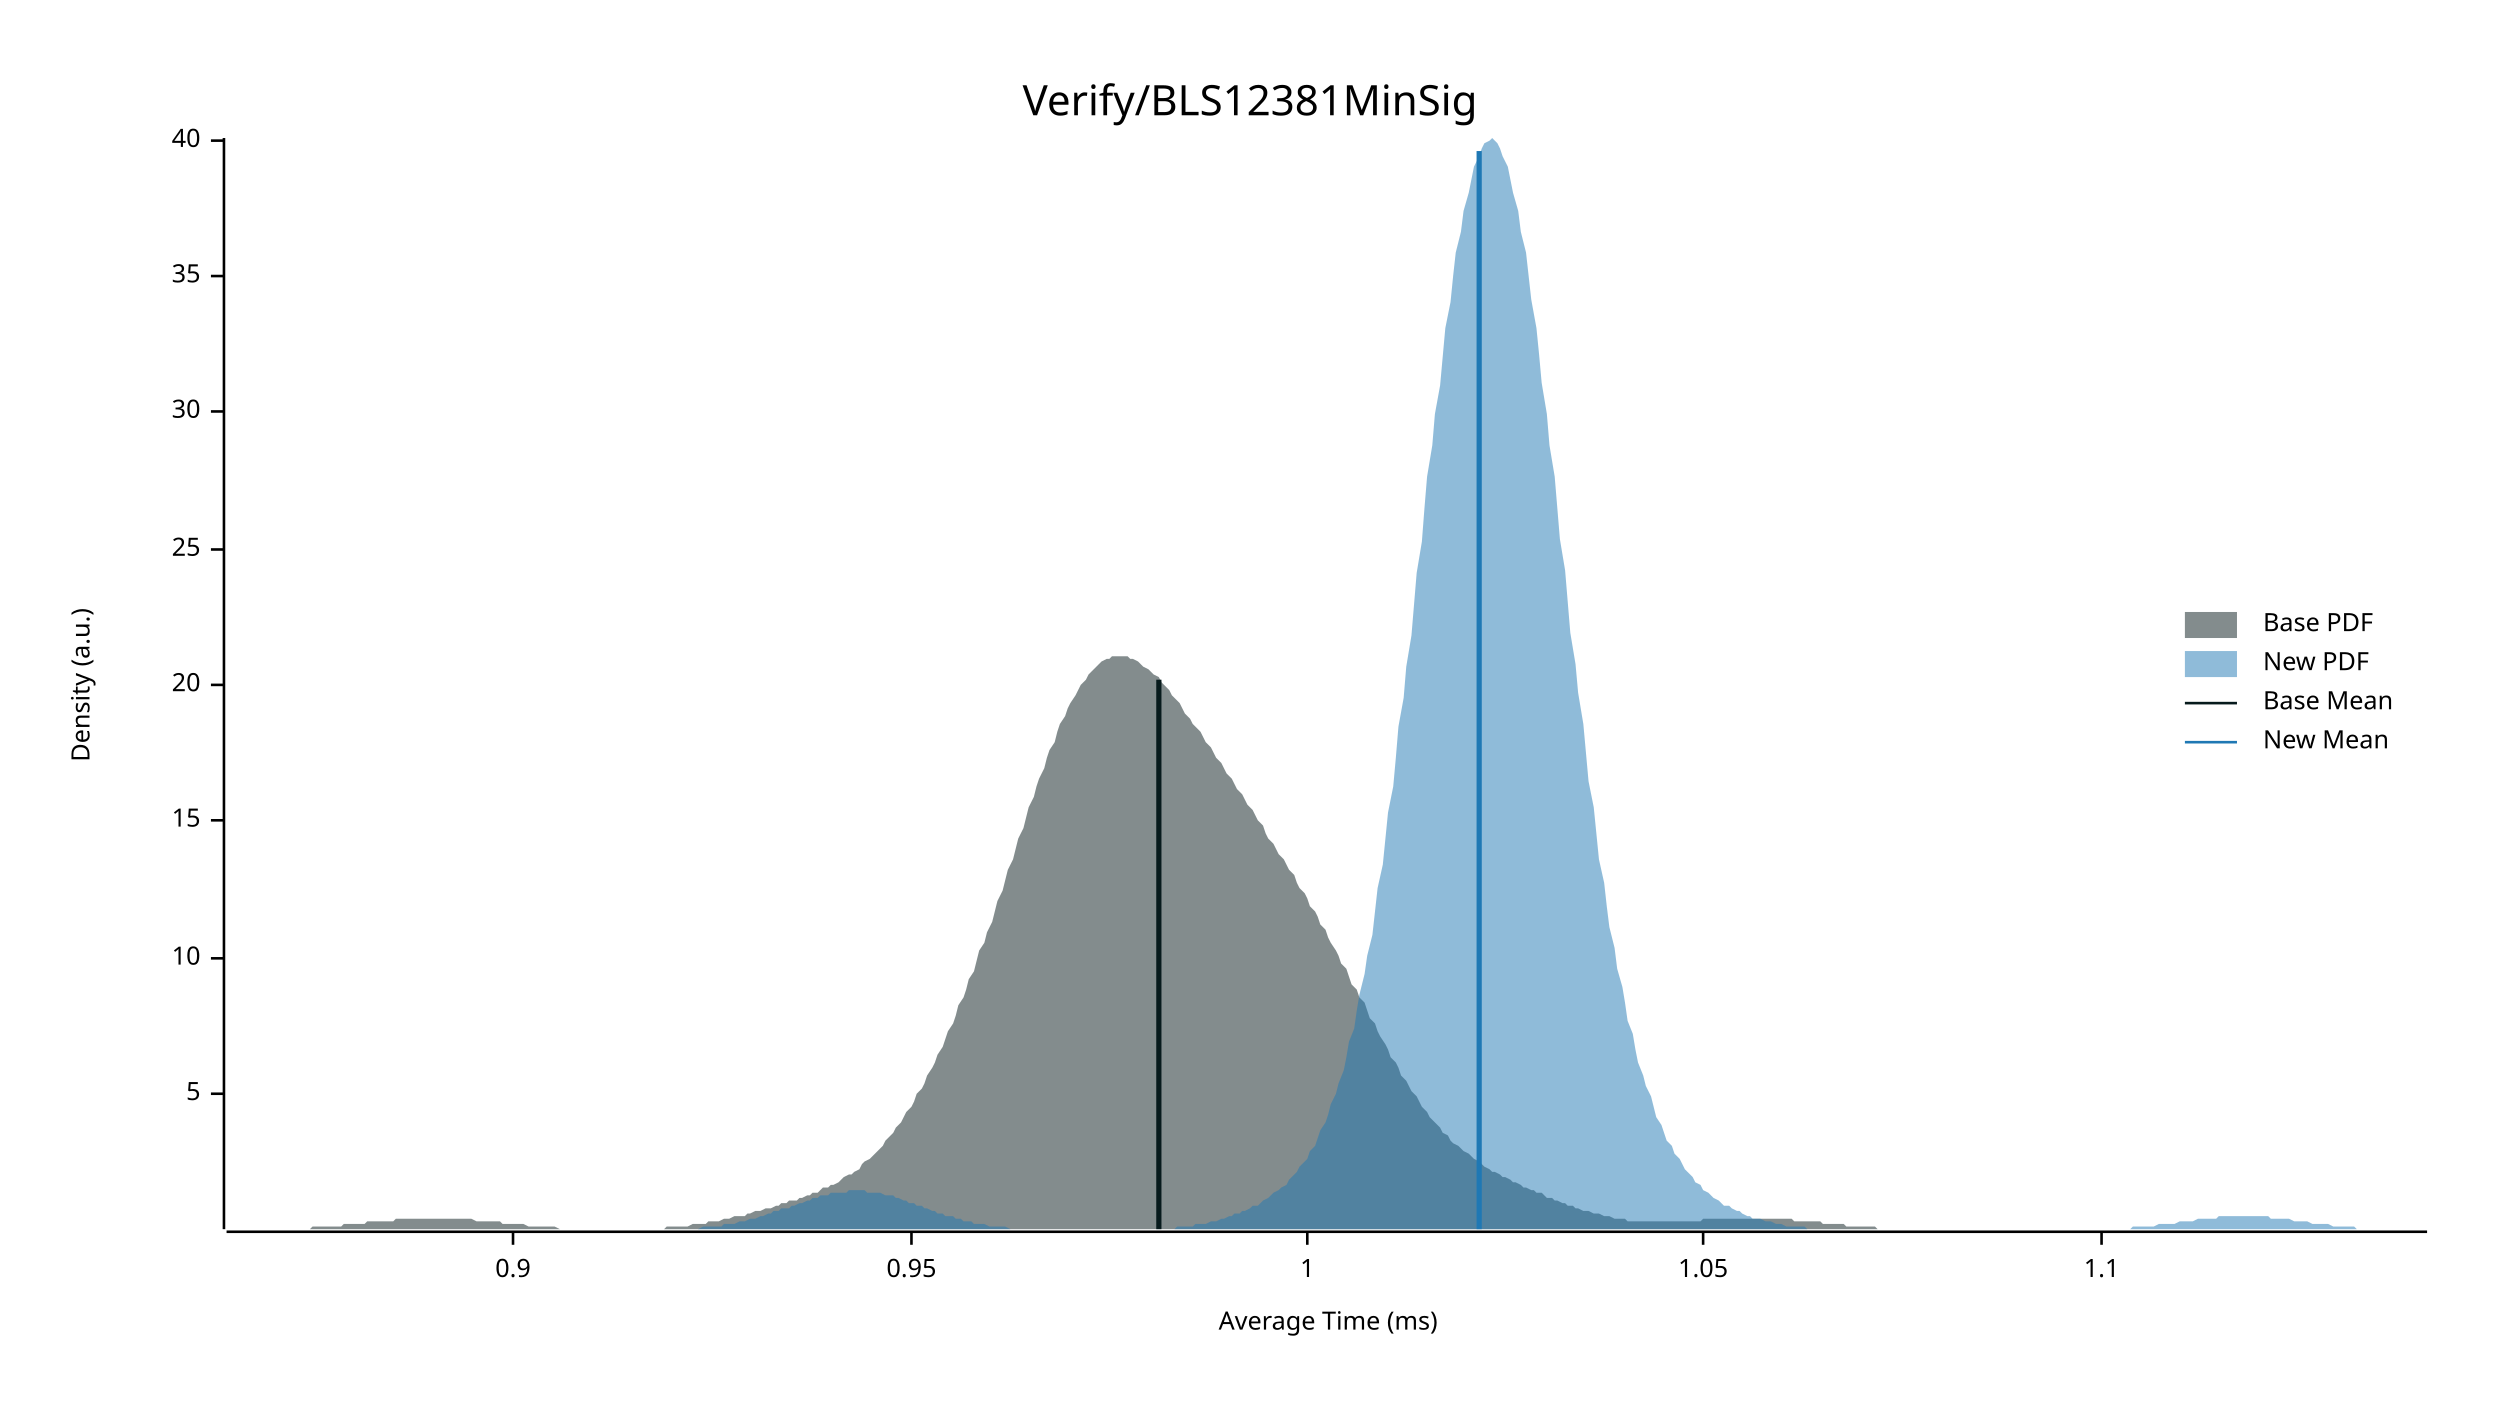
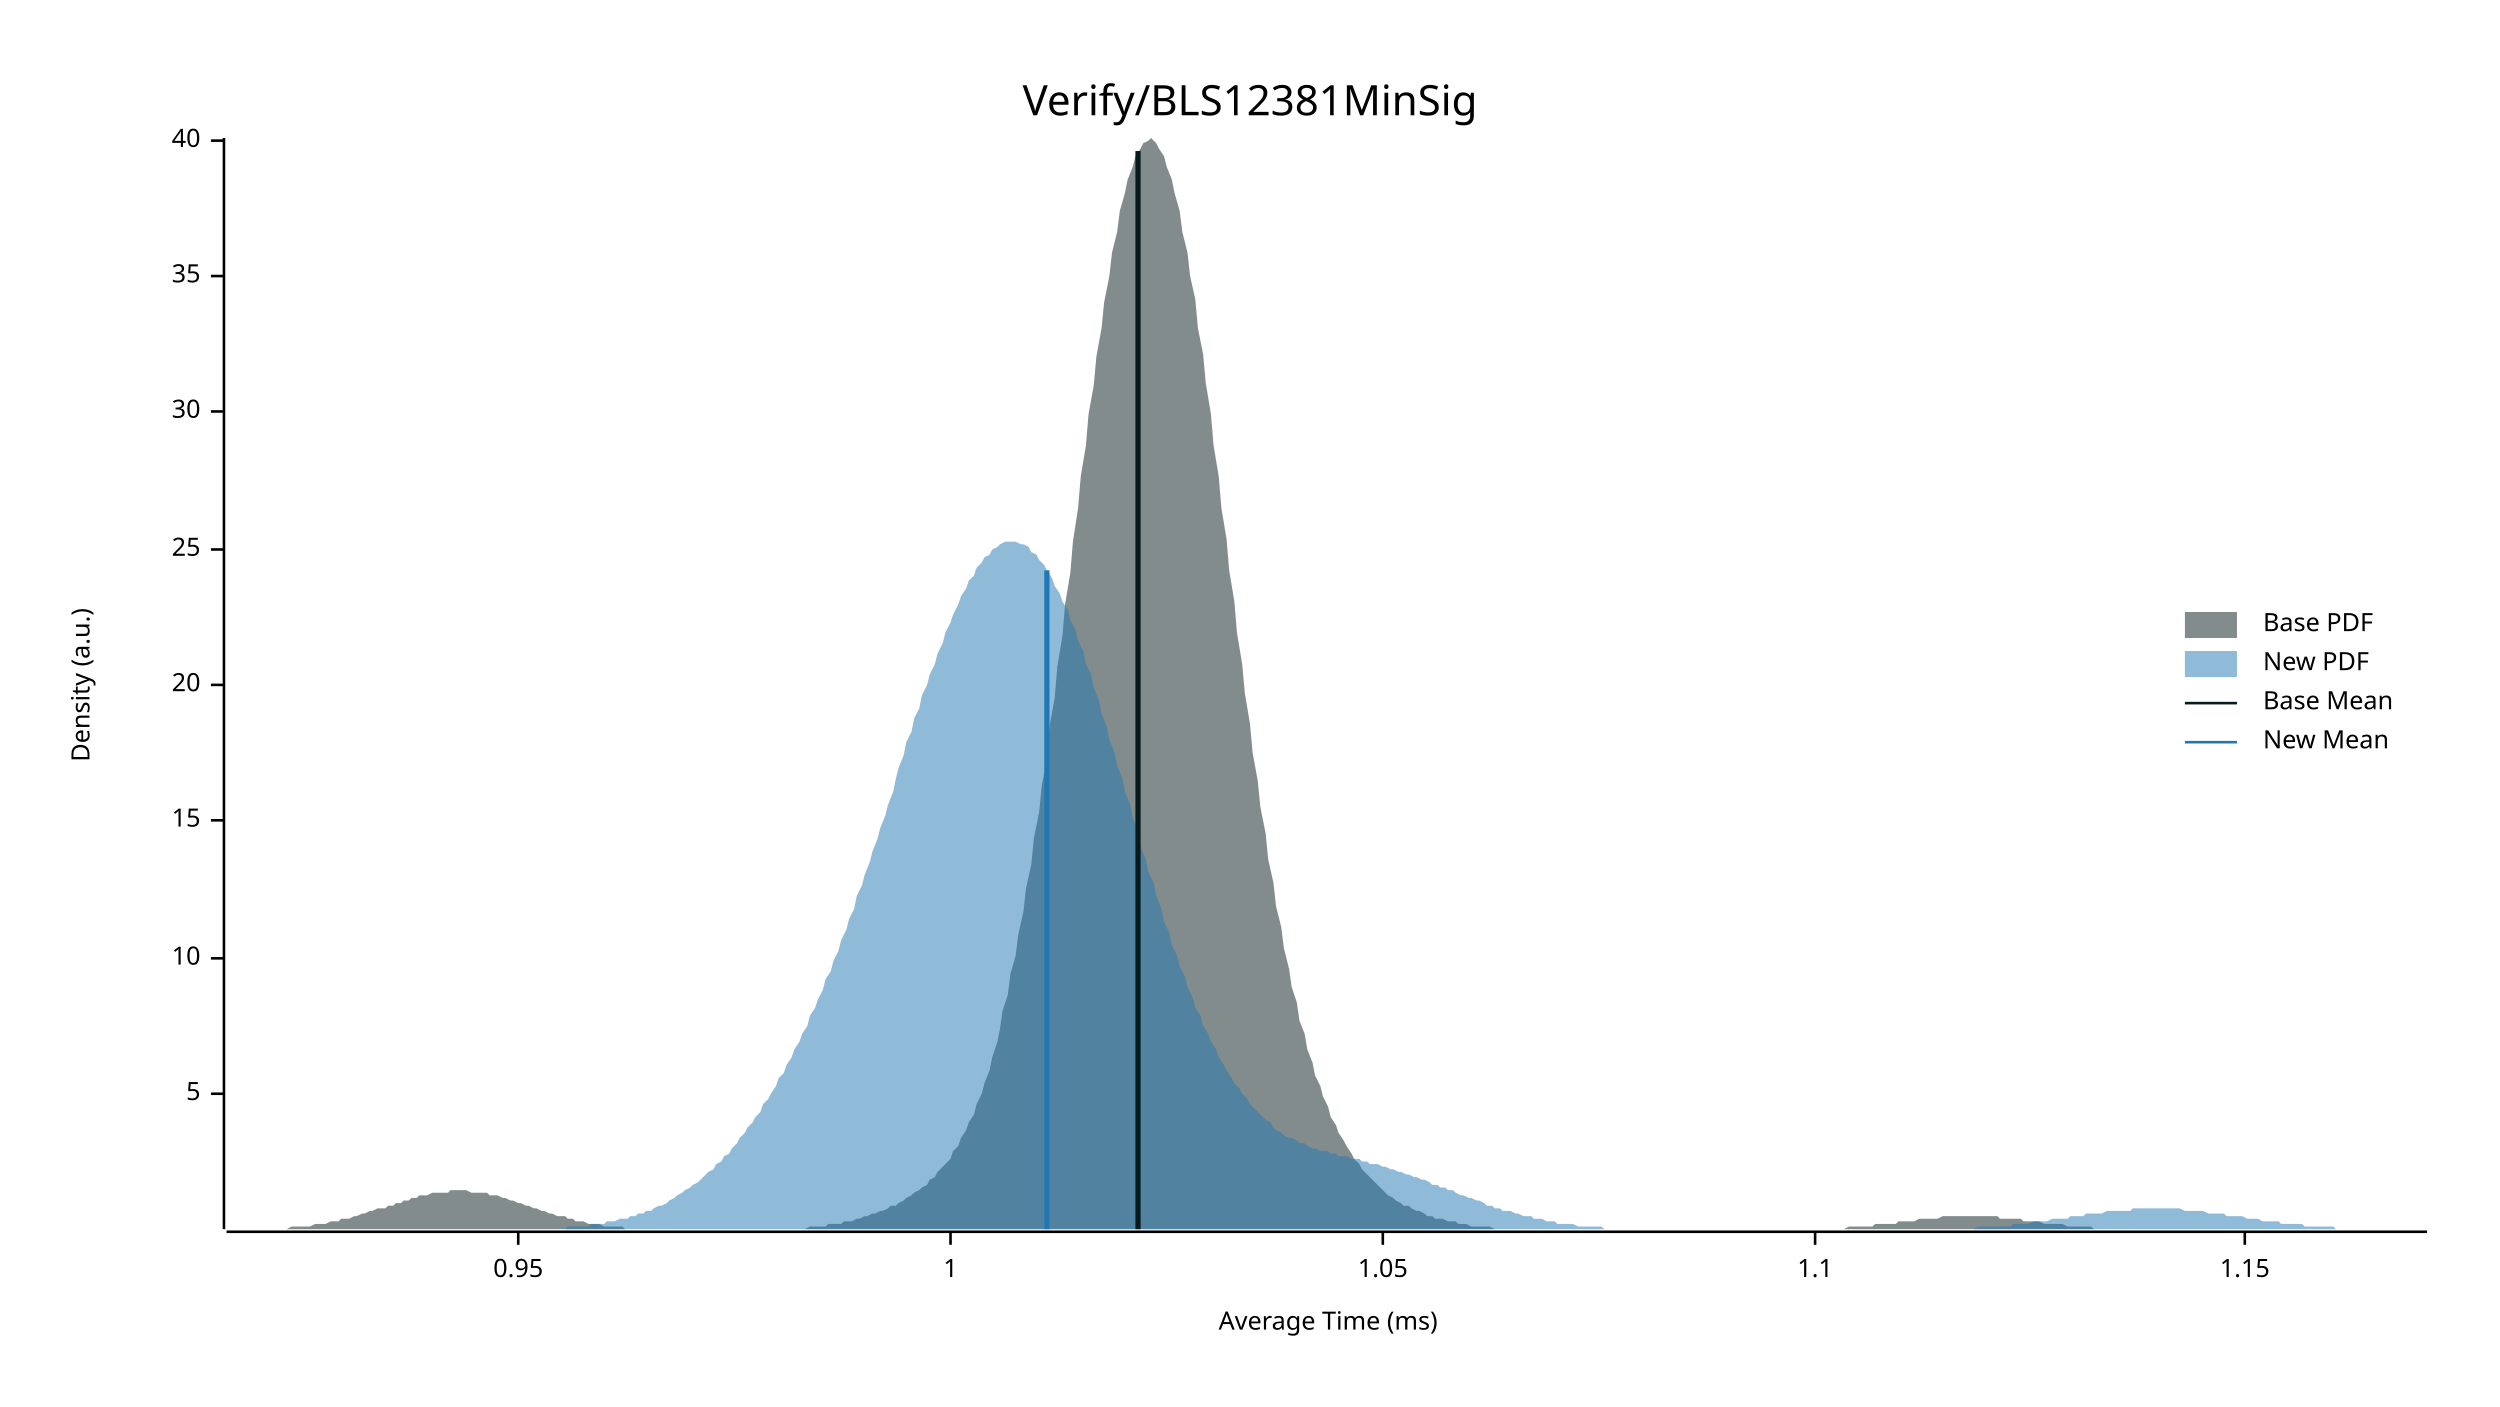
<svg xmlns="http://www.w3.org/2000/svg" width="960" height="540" viewBox="0 0 960 540">
  <text x="480" y="32" dy="0.76em" text-anchor="middle" font-family="sans-serif" font-size="16.129" opacity="1" fill="#000000">
Verify/BLS12381MinSig
</text>
  <text x="27" y="263" dy="0.76em" text-anchor="middle" font-family="sans-serif" font-size="9.677" opacity="1" fill="#000000" transform="rotate(270, 27, 263)">
Density (a.u.)
</text>
  <text x="510" y="513" dy="-0.5ex" text-anchor="middle" font-family="sans-serif" font-size="9.677" opacity="1" fill="#000000">
Average Time (ms)
</text>
  <polyline fill="none" opacity="1" stroke="#000000" stroke-width="1" points="86,53 86,472 " />
  <text x="77" y="420" dy="0.5ex" text-anchor="end" font-family="sans-serif" font-size="9.677" opacity="1" fill="#000000">
5
</text>
  <polyline fill="none" opacity="1" stroke="#000000" stroke-width="1" points="81,420 86,420 " />
  <text x="77" y="368" dy="0.5ex" text-anchor="end" font-family="sans-serif" font-size="9.677" opacity="1" fill="#000000">
10
</text>
  <polyline fill="none" opacity="1" stroke="#000000" stroke-width="1" points="81,368 86,368 " />
  <text x="77" y="315" dy="0.5ex" text-anchor="end" font-family="sans-serif" font-size="9.677" opacity="1" fill="#000000">
15
</text>
  <polyline fill="none" opacity="1" stroke="#000000" stroke-width="1" points="81,315 86,315 " />
  <text x="77" y="263" dy="0.5ex" text-anchor="end" font-family="sans-serif" font-size="9.677" opacity="1" fill="#000000">
20
</text>
  <polyline fill="none" opacity="1" stroke="#000000" stroke-width="1" points="81,263 86,263 " />
  <text x="77" y="211" dy="0.5ex" text-anchor="end" font-family="sans-serif" font-size="9.677" opacity="1" fill="#000000">
25
</text>
  <polyline fill="none" opacity="1" stroke="#000000" stroke-width="1" points="81,211 86,211 " />
  <text x="77" y="158" dy="0.5ex" text-anchor="end" font-family="sans-serif" font-size="9.677" opacity="1" fill="#000000">
30
</text>
  <polyline fill="none" opacity="1" stroke="#000000" stroke-width="1" points="81,158 86,158 " />
  <text x="77" y="106" dy="0.5ex" text-anchor="end" font-family="sans-serif" font-size="9.677" opacity="1" fill="#000000">
35
</text>
  <polyline fill="none" opacity="1" stroke="#000000" stroke-width="1" points="81,106 86,106 " />
  <text x="77" y="54" dy="0.5ex" text-anchor="end" font-family="sans-serif" font-size="9.677" opacity="1" fill="#000000">
40
</text>
  <polyline fill="none" opacity="1" stroke="#000000" stroke-width="1" points="81,54 86,54 " />
  <polyline fill="none" opacity="1" stroke="#000000" stroke-width="1" points="87,473 932,473 " />
-   <text x="197" y="483" dy="0.76em" text-anchor="middle" font-family="sans-serif" font-size="9.677" opacity="1" fill="#000000">
- 0.9
- </text>
-   <polyline fill="none" opacity="1" stroke="#000000" stroke-width="1" points="197,473 197,478 " />
-   <text x="350" y="483" dy="0.76em" text-anchor="middle" font-family="sans-serif" font-size="9.677" opacity="1" fill="#000000">
+   <text x="199" y="483" dy="0.76em" text-anchor="middle" font-family="sans-serif" font-size="9.677" opacity="1" fill="#000000">
0.95
</text>
-   <polyline fill="none" opacity="1" stroke="#000000" stroke-width="1" points="350,473 350,478 " />
-   <text x="502" y="483" dy="0.76em" text-anchor="middle" font-family="sans-serif" font-size="9.677" opacity="1" fill="#000000">
+   <polyline fill="none" opacity="1" stroke="#000000" stroke-width="1" points="199,473 199,478 " />
+   <text x="365" y="483" dy="0.76em" text-anchor="middle" font-family="sans-serif" font-size="9.677" opacity="1" fill="#000000">
1
</text>
-   <polyline fill="none" opacity="1" stroke="#000000" stroke-width="1" points="502,473 502,478 " />
-   <text x="654" y="483" dy="0.76em" text-anchor="middle" font-family="sans-serif" font-size="9.677" opacity="1" fill="#000000">
+   <polyline fill="none" opacity="1" stroke="#000000" stroke-width="1" points="365,473 365,478 " />
+   <text x="531" y="483" dy="0.76em" text-anchor="middle" font-family="sans-serif" font-size="9.677" opacity="1" fill="#000000">
1.05
</text>
-   <polyline fill="none" opacity="1" stroke="#000000" stroke-width="1" points="654,473 654,478 " />
-   <text x="807" y="483" dy="0.76em" text-anchor="middle" font-family="sans-serif" font-size="9.677" opacity="1" fill="#000000">
+   <polyline fill="none" opacity="1" stroke="#000000" stroke-width="1" points="531,473 531,478 " />
+   <text x="697" y="483" dy="0.76em" text-anchor="middle" font-family="sans-serif" font-size="9.677" opacity="1" fill="#000000">
1.1
</text>
-   <polyline fill="none" opacity="1" stroke="#000000" stroke-width="1" points="807,473 807,478 " />
-   <polygon opacity="0.5" fill="#071A1C" points="87,472 88,472 89,472 91,472 92,472 93,472 95,472 96,472 97,472 99,472 100,472 101,472 103,472 104,472 105,472 107,472 108,472 109,472 111,472 112,472 113,472 115,472 116,472 117,472 119,472 120,471 121,471 123,471 124,471 125,471 127,471 128,471 129,471 131,471 132,470 133,470 135,470 136,470 137,470 139,470 140,470 141,469 143,469 144,469 145,469 147,469 148,469 149,469 151,469 152,468 153,468 155,468 156,468 157,468 159,468 160,468 161,468 163,468 164,468 165,468 167,468 168,468 169,468 171,468 172,468 173,468 175,468 176,468 177,468 179,468 180,468 181,468 183,469 184,469 185,469 187,469 188,469 189,469 191,469 192,469 193,470 195,470 196,470 197,470 199,470 200,470 201,470 203,471 204,471 205,471 207,471 208,471 209,471 211,471 212,471 213,471 215,472 216,472 217,472 219,472 220,472 221,472 223,472 224,472 225,472 227,472 228,472 229,472 231,472 232,472 234,472 235,472 236,472 238,472 239,472 240,472 242,472 243,472 244,472 246,472 247,472 248,472 250,472 251,472 252,472 254,472 255,472 256,471 258,471 259,471 260,471 262,471 263,471 264,471 266,470 267,470 268,470 270,470 271,470 272,469 274,469 275,469 276,469 278,468 279,468 280,468 282,467 283,467 284,467 286,467 287,466 288,466 290,465 291,465 292,465 294,464 295,464 296,464 298,463 299,463 300,462 302,462 303,461 304,461 306,461 307,460 308,460 310,459 311,459 312,458 314,458 315,457 316,456 318,456 319,455 320,455 322,454 323,453 324,452 326,451 327,451 328,450 330,449 331,447 332,446 334,445 335,444 336,443 338,441 339,440 340,438 342,436 343,435 344,433 346,431 347,429 348,427 350,425 351,423 352,420 354,418 355,416 356,413 358,410 359,408 360,405 362,402 363,399 364,396 366,393 367,390 368,386 370,383 371,380 372,376 374,373 375,369 376,365 378,362 379,358 381,354 382,350 383,346 385,342 386,338 387,334 389,330 390,326 391,322 393,318 394,314 395,310 397,306 398,302 399,299 401,295 402,291 403,288 405,285 406,281 407,278 409,275 410,272 411,270 413,267 414,265 415,263 417,261 418,259 419,258 421,256 422,255 423,254 425,253 426,253 427,252 429,252 430,252 431,252 433,252 434,253 435,253 437,254 438,255 439,256 441,257 442,258 443,259 445,260 446,262 447,263 449,265 450,267 451,268 453,270 454,272 455,274 457,276 458,278 459,279 461,281 462,283 463,285 465,287 466,289 467,291 469,293 470,295 471,297 473,299 474,301 475,303 477,305 478,307 479,309 481,311 482,313 483,315 485,317 486,320 487,322 489,324 490,326 491,328 493,330 494,332 495,334 497,336 498,339 499,341 501,343 502,345 503,348 505,350 506,352 507,355 509,357 510,360 511,362 513,365 514,367 515,370 517,372 518,375 519,378 521,380 522,383 524,385 525,388 526,391 528,393 529,396 530,398 532,401 533,403 534,406 536,408 537,410 538,413 540,415 541,417 542,419 544,421 545,423 546,425 548,427 549,429 550,430 552,432 553,433 554,435 556,436 557,438 558,439 560,440 561,441 562,442 564,443 565,444 566,445 568,446 569,447 570,448 572,449 573,450 574,450 576,451 577,452 578,452 580,453 581,454 582,454 584,455 585,456 586,456 588,457 589,457 590,458 592,458 593,459 594,460 596,460 597,461 598,461 600,462 601,462 602,463 604,463 605,464 606,464 608,465 609,465 610,465 612,466 613,466 614,466 616,467 617,467 618,467 620,468 621,468 622,468 624,468 625,469 626,469 628,469 629,469 630,469 632,469 633,469 634,469 636,469 637,469 638,469 640,469 641,469 642,469 644,469 645,469 646,469 648,469 649,469 650,469 652,469 653,469 654,468 656,468 657,468 658,468 660,468 661,468 662,468 664,468 665,468 666,468 668,468 669,468 671,468 672,468 673,468 675,468 676,468 677,468 679,468 680,468 681,468 683,468 684,468 685,468 687,468 688,468 689,469 691,469 692,469 693,469 695,469 696,469 697,469 699,469 700,470 701,470 703,470 704,470 705,470 707,470 708,470 709,471 711,471 712,471 713,471 715,471 716,471 717,471 719,471 720,471 721,472 723,472 724,472 725,472 727,472 728,472 729,472 731,472 732,472 733,472 735,472 736,472 737,472 739,472 740,472 741,472 743,472 744,472 745,472 747,472 748,472 749,472 751,472 752,472 753,472 753,472 87,472 " />
-   <polygon opacity="0.5" fill="#1F78B4" points="246,472 248,472 249,472 251,472 252,472 253,472 255,472 256,472 257,472 259,472 260,472 262,472 263,472 264,472 266,472 267,472 268,472 270,471 271,471 273,471 274,471 275,471 277,471 278,470 279,470 281,470 282,470 284,469 285,469 286,469 288,468 289,468 290,468 292,467 293,467 295,466 296,466 297,465 299,465 300,464 301,464 303,464 304,463 305,463 307,462 308,462 310,461 311,461 312,460 314,460 315,459 316,459 318,459 319,458 321,458 322,458 323,458 325,458 326,457 327,457 329,457 330,457 332,457 333,458 334,458 336,458 337,458 338,458 340,459 341,459 343,459 344,460 345,460 347,461 348,461 349,462 351,462 352,463 354,463 355,464 356,464 358,465 359,465 360,466 362,466 363,467 365,467 366,467 367,468 369,468 370,469 371,469 373,469 374,470 376,470 377,470 378,470 380,471 381,471 382,471 384,471 385,471 386,471 388,472 389,472 391,472 392,472 393,472 395,472 396,472 397,472 399,472 400,472 402,472 403,472 404,472 406,472 407,472 408,472 410,472 411,472 413,472 414,472 415,472 417,472 418,472 419,472 421,472 422,472 424,472 425,472 426,472 428,472 429,472 430,472 432,472 433,472 435,472 436,472 437,472 439,472 440,472 441,472 443,472 444,472 446,472 447,472 448,472 450,472 451,472 452,471 454,471 455,471 456,471 458,471 459,470 461,470 462,470 463,470 465,469 466,469 467,469 469,468 470,468 472,467 473,467 474,466 476,466 477,465 478,465 480,464 481,463 483,463 484,462 485,461 487,460 488,459 489,458 491,457 492,456 494,455 495,453 496,452 498,450 499,448 500,447 502,445 503,442 505,440 506,437 507,434 509,431 510,428 511,424 513,420 514,416 516,411 517,406 518,400 520,395 521,388 522,382 524,374 525,367 527,359 528,350 529,341 531,332 532,322 533,312 535,302 536,291 537,279 539,268 540,256 542,244 543,232 544,220 546,208 547,195 548,183 550,171 551,159 553,148 554,137 555,126 557,116 558,106 559,97 561,89 562,81 564,74 565,69 566,64 568,60 569,57 570,55 572,54 573,53 575,55 576,57 577,60 579,64 580,69 581,74 583,81 584,89 586,97 587,106 588,115 590,126 591,136 592,147 594,159 595,171 597,183 598,195 599,207 601,219 602,231 603,243 605,255 606,266 608,278 609,289 610,300 612,310 613,320 614,330 616,339 617,348 618,356 620,364 621,372 623,379 624,385 625,392 627,397 628,403 629,408 631,413 632,417 634,421 635,425 636,429 638,432 639,435 640,438 642,440 643,443 645,445 646,447 647,449 649,451 650,452 651,454 653,455 654,457 656,458 657,459 658,460 660,461 661,462 662,463 664,463 665,464 667,465 668,465 669,466 671,467 672,467 673,468 675,468 676,468 678,469 679,469 680,469 682,470 683,470 684,470 686,471 687,471 689,471 690,471 691,471 693,471 694,472 695,472 697,472 698,472 699,472 701,472 702,472 704,472 705,472 706,472 708,472 709,472 710,472 712,472 713,472 715,472 716,472 717,472 719,472 720,472 721,472 723,472 724,472 726,472 727,472 728,472 730,472 731,472 732,472 734,472 735,472 737,472 738,472 739,472 741,472 742,472 743,472 745,472 746,472 748,472 749,472 750,472 752,472 753,472 754,472 756,472 757,472 759,472 760,472 761,472 763,472 764,472 765,472 767,472 768,472 770,472 771,472 772,472 774,472 775,472 776,472 778,472 779,472 780,472 782,472 783,472 785,472 786,472 787,472 789,472 790,472 791,472 793,472 794,472 796,472 797,472 798,472 800,472 801,472 802,472 804,472 805,472 807,472 808,472 809,472 811,472 812,472 813,472 815,472 816,472 818,472 819,471 820,471 822,471 823,471 824,471 826,471 827,471 829,470 830,470 831,470 833,470 834,470 835,470 837,469 838,469 840,469 841,469 842,469 844,468 845,468 846,468 848,468 849,468 851,468 852,467 853,467 855,467 856,467 857,467 859,467 860,467 861,467 863,467 864,467 866,467 867,467 868,467 870,467 871,467 872,468 874,468 875,468 877,468 878,468 879,468 881,469 882,469 883,469 885,469 886,469 888,470 889,470 890,470 892,470 893,470 894,470 896,471 897,471 899,471 900,471 901,471 903,471 904,471 905,472 907,472 908,472 910,472 911,472 912,472 914,472 915,472 916,472 918,472 919,472 921,472 922,472 923,472 925,472 926,472 927,472 929,472 930,472 932,472 932,472 246,472 " />
-   <polyline fill="none" opacity="1" stroke="#071A1C" stroke-width="2" points="445,472 445,261 " />
-   <polyline fill="none" opacity="1" stroke="#1F78B4" stroke-width="2" points="568,472 568,58 " />
+   <polyline fill="none" opacity="1" stroke="#000000" stroke-width="1" points="697,473 697,478 " />
+   <text x="862" y="483" dy="0.76em" text-anchor="middle" font-family="sans-serif" font-size="9.677" opacity="1" fill="#000000">
+ 1.15
+ </text>
+   <polyline fill="none" opacity="1" stroke="#000000" stroke-width="1" points="862,473 862,478 " />
+   <polygon opacity="0.5" fill="#071A1C" points="87,472 88,472 89,472 91,472 92,472 94,472 95,472 97,472 98,472 100,472 101,472 103,472 104,472 106,472 107,472 109,472 110,472 112,471 113,471 115,471 116,471 118,471 119,471 121,470 122,470 124,470 125,470 127,469 128,469 130,469 131,468 133,468 134,468 136,467 137,467 139,466 140,466 142,465 143,465 145,464 146,464 148,464 149,463 151,463 152,462 154,462 155,461 157,461 158,460 160,460 161,459 163,459 164,459 166,458 167,458 169,458 170,458 172,458 173,457 175,457 176,457 178,457 179,457 181,458 182,458 184,458 185,458 187,458 188,459 190,459 191,459 193,460 194,460 196,461 197,461 199,462 200,462 202,463 203,463 205,464 206,464 208,465 209,465 211,466 212,466 214,467 215,467 217,467 218,468 220,468 221,469 223,469 224,469 226,470 227,470 229,470 230,470 232,471 233,471 235,471 236,471 237,471 239,471 240,472 242,472 243,472 245,472 246,472 248,472 249,472 251,472 252,472 254,472 255,472 257,472 258,472 260,472 261,472 263,472 264,472 266,472 267,472 269,472 270,472 272,472 273,472 275,472 276,472 278,472 279,472 281,472 282,472 284,472 285,472 287,472 288,472 290,472 291,472 293,472 294,472 296,472 297,472 299,472 300,472 302,472 303,472 305,472 306,472 308,472 309,472 311,471 312,471 314,471 315,471 317,471 318,470 320,470 321,470 323,470 324,469 326,469 327,469 329,468 330,468 332,467 333,467 335,466 336,466 338,465 339,465 341,464 342,463 344,463 345,462 347,461 348,460 350,459 351,458 353,457 354,456 356,455 357,453 359,452 360,450 362,448 363,447 365,445 366,442 368,440 369,437 371,434 372,431 374,428 375,424 377,420 378,416 380,411 381,406 383,400 384,395 385,388 387,382 388,374 390,367 391,359 393,350 394,341 396,332 397,322 399,312 400,302 402,291 403,279 405,268 406,256 408,244 409,232 411,220 412,208 414,195 415,183 417,171 418,159 420,148 421,137 423,126 424,116 426,106 427,97 429,89 430,81 432,74 433,69 435,64 436,60 438,57 439,55 441,54 442,53 444,55 445,57 447,60 448,64 450,69 451,74 453,81 454,89 456,97 457,106 459,115 460,126 462,136 463,147 465,159 466,171 468,183 469,195 471,207 472,219 474,231 475,243 477,255 478,266 480,278 481,289 483,300 484,310 486,320 487,330 489,339 490,348 492,356 493,364 495,372 496,379 498,385 499,392 501,397 502,403 504,408 505,413 507,417 508,421 510,425 511,429 513,432 514,435 516,438 517,440 519,443 520,445 522,447 523,449 525,451 526,452 528,454 529,455 531,457 532,458 533,459 535,460 536,461 538,462 539,463 541,463 542,464 544,465 545,465 547,466 548,467 550,467 551,468 553,468 554,468 556,469 557,469 559,469 560,470 562,470 563,470 565,471 566,471 568,471 569,471 571,471 572,471 574,472 575,472 577,472 578,472 580,472 581,472 583,472 584,472 586,472 587,472 589,472 590,472 592,472 593,472 595,472 596,472 598,472 599,472 601,472 602,472 604,472 605,472 607,472 608,472 610,472 611,472 613,472 614,472 616,472 617,472 619,472 620,472 622,472 623,472 625,472 626,472 628,472 629,472 631,472 632,472 634,472 635,472 637,472 638,472 640,472 641,472 643,472 644,472 646,472 647,472 649,472 650,472 652,472 653,472 655,472 656,472 658,472 659,472 661,472 662,472 664,472 665,472 667,472 668,472 670,472 671,472 673,472 674,472 676,472 677,472 679,472 680,472 681,472 683,472 684,472 686,472 687,472 689,472 690,472 692,472 693,472 695,472 696,472 698,472 699,472 701,472 702,472 704,472 705,472 707,472 708,472 710,471 711,471 713,471 714,471 716,471 717,471 719,471 720,470 722,470 723,470 725,470 726,470 728,470 729,469 731,469 732,469 734,469 735,469 737,468 738,468 740,468 741,468 743,468 744,468 746,467 747,467 749,467 750,467 752,467 753,467 755,467 756,467 758,467 759,467 761,467 762,467 764,467 765,467 767,467 768,468 770,468 771,468 773,468 774,468 776,468 777,469 779,469 780,469 782,469 783,469 785,470 786,470 788,470 789,470 791,470 792,470 794,471 795,471 797,471 798,471 800,471 801,471 803,471 804,472 806,472 807,472 809,472 810,472 812,472 813,472 815,472 816,472 818,472 819,472 821,472 822,472 824,472 825,472 827,472 828,472 829,472 831,472 832,472 832,472 87,472 " />
+   <polygon opacity="0.5" fill="#1F78B4" points="186,472 187,472 189,472 190,472 192,472 193,472 195,472 196,472 197,472 199,472 200,472 202,472 203,472 205,472 206,472 208,472 209,472 211,472 212,472 214,472 215,472 217,472 218,471 220,471 221,471 223,471 224,471 226,471 227,470 229,470 230,470 232,470 233,469 235,469 236,469 238,468 239,468 241,468 242,467 244,467 245,466 247,466 248,465 250,465 251,464 253,463 254,463 256,462 257,461 259,460 260,459 262,458 263,457 265,456 266,455 268,454 269,453 271,451 272,450 274,449 275,447 277,446 278,444 280,443 281,441 283,439 284,437 286,435 287,433 289,431 290,429 292,427 293,424 295,422 296,420 298,417 299,414 301,412 302,409 304,406 305,403 307,400 308,397 310,394 311,390 313,387 314,384 316,380 317,376 319,373 320,369 322,365 323,361 325,357 326,353 328,349 329,344 331,340 332,336 334,331 335,327 337,322 338,318 340,313 341,309 343,304 344,299 345,295 347,290 348,285 350,281 351,276 353,272 354,267 356,263 357,259 359,255 360,251 362,247 363,243 365,239 366,236 368,232 369,229 371,226 372,223 374,221 375,218 377,216 378,214 380,213 381,211 383,210 384,209 386,208 387,208 389,208 390,208 392,209 393,209 395,210 396,212 398,213 399,215 401,217 402,219 404,222 405,225 407,228 408,231 410,234 411,238 413,242 414,246 416,250 417,255 419,259 420,264 422,269 423,274 425,279 426,284 428,289 429,294 431,299 432,304 434,309 435,314 437,319 438,325 440,330 441,335 443,339 444,344 446,349 447,354 449,358 450,363 452,367 453,371 455,375 456,379 458,383 459,387 461,390 462,394 464,397 465,400 467,403 468,406 470,409 471,411 473,414 474,416 476,418 477,420 479,422 480,424 482,426 483,427 485,429 486,430 488,431 489,433 490,434 492,435 493,436 495,437 496,437 498,438 499,439 501,439 502,440 504,441 505,441 507,442 508,442 510,442 511,443 513,443 514,444 516,444 517,444 519,445 520,445 522,445 523,446 525,446 526,447 528,447 529,447 531,448 532,448 534,449 535,449 537,450 538,450 540,451 541,451 543,452 544,452 546,453 547,453 549,454 550,455 552,455 553,456 555,456 556,457 558,457 559,458 561,459 562,459 564,460 565,460 567,461 568,461 570,462 571,463 573,463 574,464 576,464 577,465 579,465 580,465 582,466 583,466 585,467 586,467 588,467 589,468 591,468 592,468 594,469 595,469 597,469 598,470 600,470 601,470 603,470 604,470 606,471 607,471 609,471 610,471 612,471 613,471 615,471 616,472 618,472 619,472 621,472 622,472 624,472 625,472 627,472 628,472 630,472 631,472 633,472 634,472 636,472 637,472 638,472 640,472 641,472 643,472 644,472 646,472 647,472 649,472 650,472 652,472 653,472 655,472 656,472 658,472 659,472 661,472 662,472 664,472 665,472 667,472 668,472 670,472 671,472 673,472 674,472 676,472 677,472 679,472 680,472 682,472 683,472 685,472 686,472 688,472 689,472 691,472 692,472 694,472 695,472 697,472 698,472 700,472 701,472 703,472 704,472 706,472 707,472 709,472 710,472 712,472 713,472 715,472 716,472 718,472 719,472 721,472 722,472 724,472 725,472 727,472 728,472 730,472 731,472 733,472 734,472 736,472 737,472 739,472 740,472 742,472 743,472 745,472 746,472 748,472 749,472 751,472 752,472 754,472 755,472 757,472 758,472 760,471 761,471 763,471 764,471 766,471 767,471 769,471 770,471 772,471 773,470 775,470 776,470 778,470 779,470 781,469 782,469 784,469 785,469 786,469 788,468 789,468 791,468 792,468 794,468 795,467 797,467 798,467 800,467 801,466 803,466 804,466 806,466 807,466 809,465 810,465 812,465 813,465 815,465 816,465 818,465 819,464 821,464 822,464 824,464 825,464 827,464 828,464 830,464 831,464 833,464 834,464 836,464 837,464 839,465 840,465 842,465 843,465 845,465 846,465 848,466 849,466 851,466 852,466 854,466 855,467 857,467 858,467 860,467 861,467 863,468 864,468 866,468 867,468 869,469 870,469 872,469 873,469 875,469 876,470 878,470 879,470 881,470 882,470 884,470 885,471 887,471 888,471 890,471 891,471 893,471 894,471 896,471 897,472 899,472 900,472 902,472 903,472 905,472 906,472 908,472 909,472 911,472 912,472 914,472 915,472 917,472 918,472 920,472 921,472 923,472 924,472 926,472 927,472 929,472 930,472 932,472 932,472 186,472 " />
+   <polyline fill="none" opacity="1" stroke="#071A1C" stroke-width="2" points="437,472 437,58 " />
+   <polyline fill="none" opacity="1" stroke="#1F78B4" stroke-width="2" points="402,472 402,219 " />
  <text x="869" y="235" dy="0.76em" text-anchor="start" font-family="sans-serif" font-size="9.677" opacity="1" fill="#000000">
Base PDF
</text>
  <text x="869" y="250" dy="0.76em" text-anchor="start" font-family="sans-serif" font-size="9.677" opacity="1" fill="#000000">
New PDF
</text>
  <text x="869" y="265" dy="0.76em" text-anchor="start" font-family="sans-serif" font-size="9.677" opacity="1" fill="#000000">
Base Mean
</text>
  <text x="869" y="280" dy="0.76em" text-anchor="start" font-family="sans-serif" font-size="9.677" opacity="1" fill="#000000">
New Mean
</text>
  <rect x="839" y="235" width="20" height="10" opacity="0.5" fill="#071A1C" stroke="none" />
  <rect x="839" y="250" width="20" height="10" opacity="0.5" fill="#1F78B4" stroke="none" />
  <polyline fill="none" opacity="1" stroke="#071A1C" stroke-width="1" points="839,270 859,270 " />
  <polyline fill="none" opacity="1" stroke="#1F78B4" stroke-width="1" points="839,285 859,285 " />
</svg>
